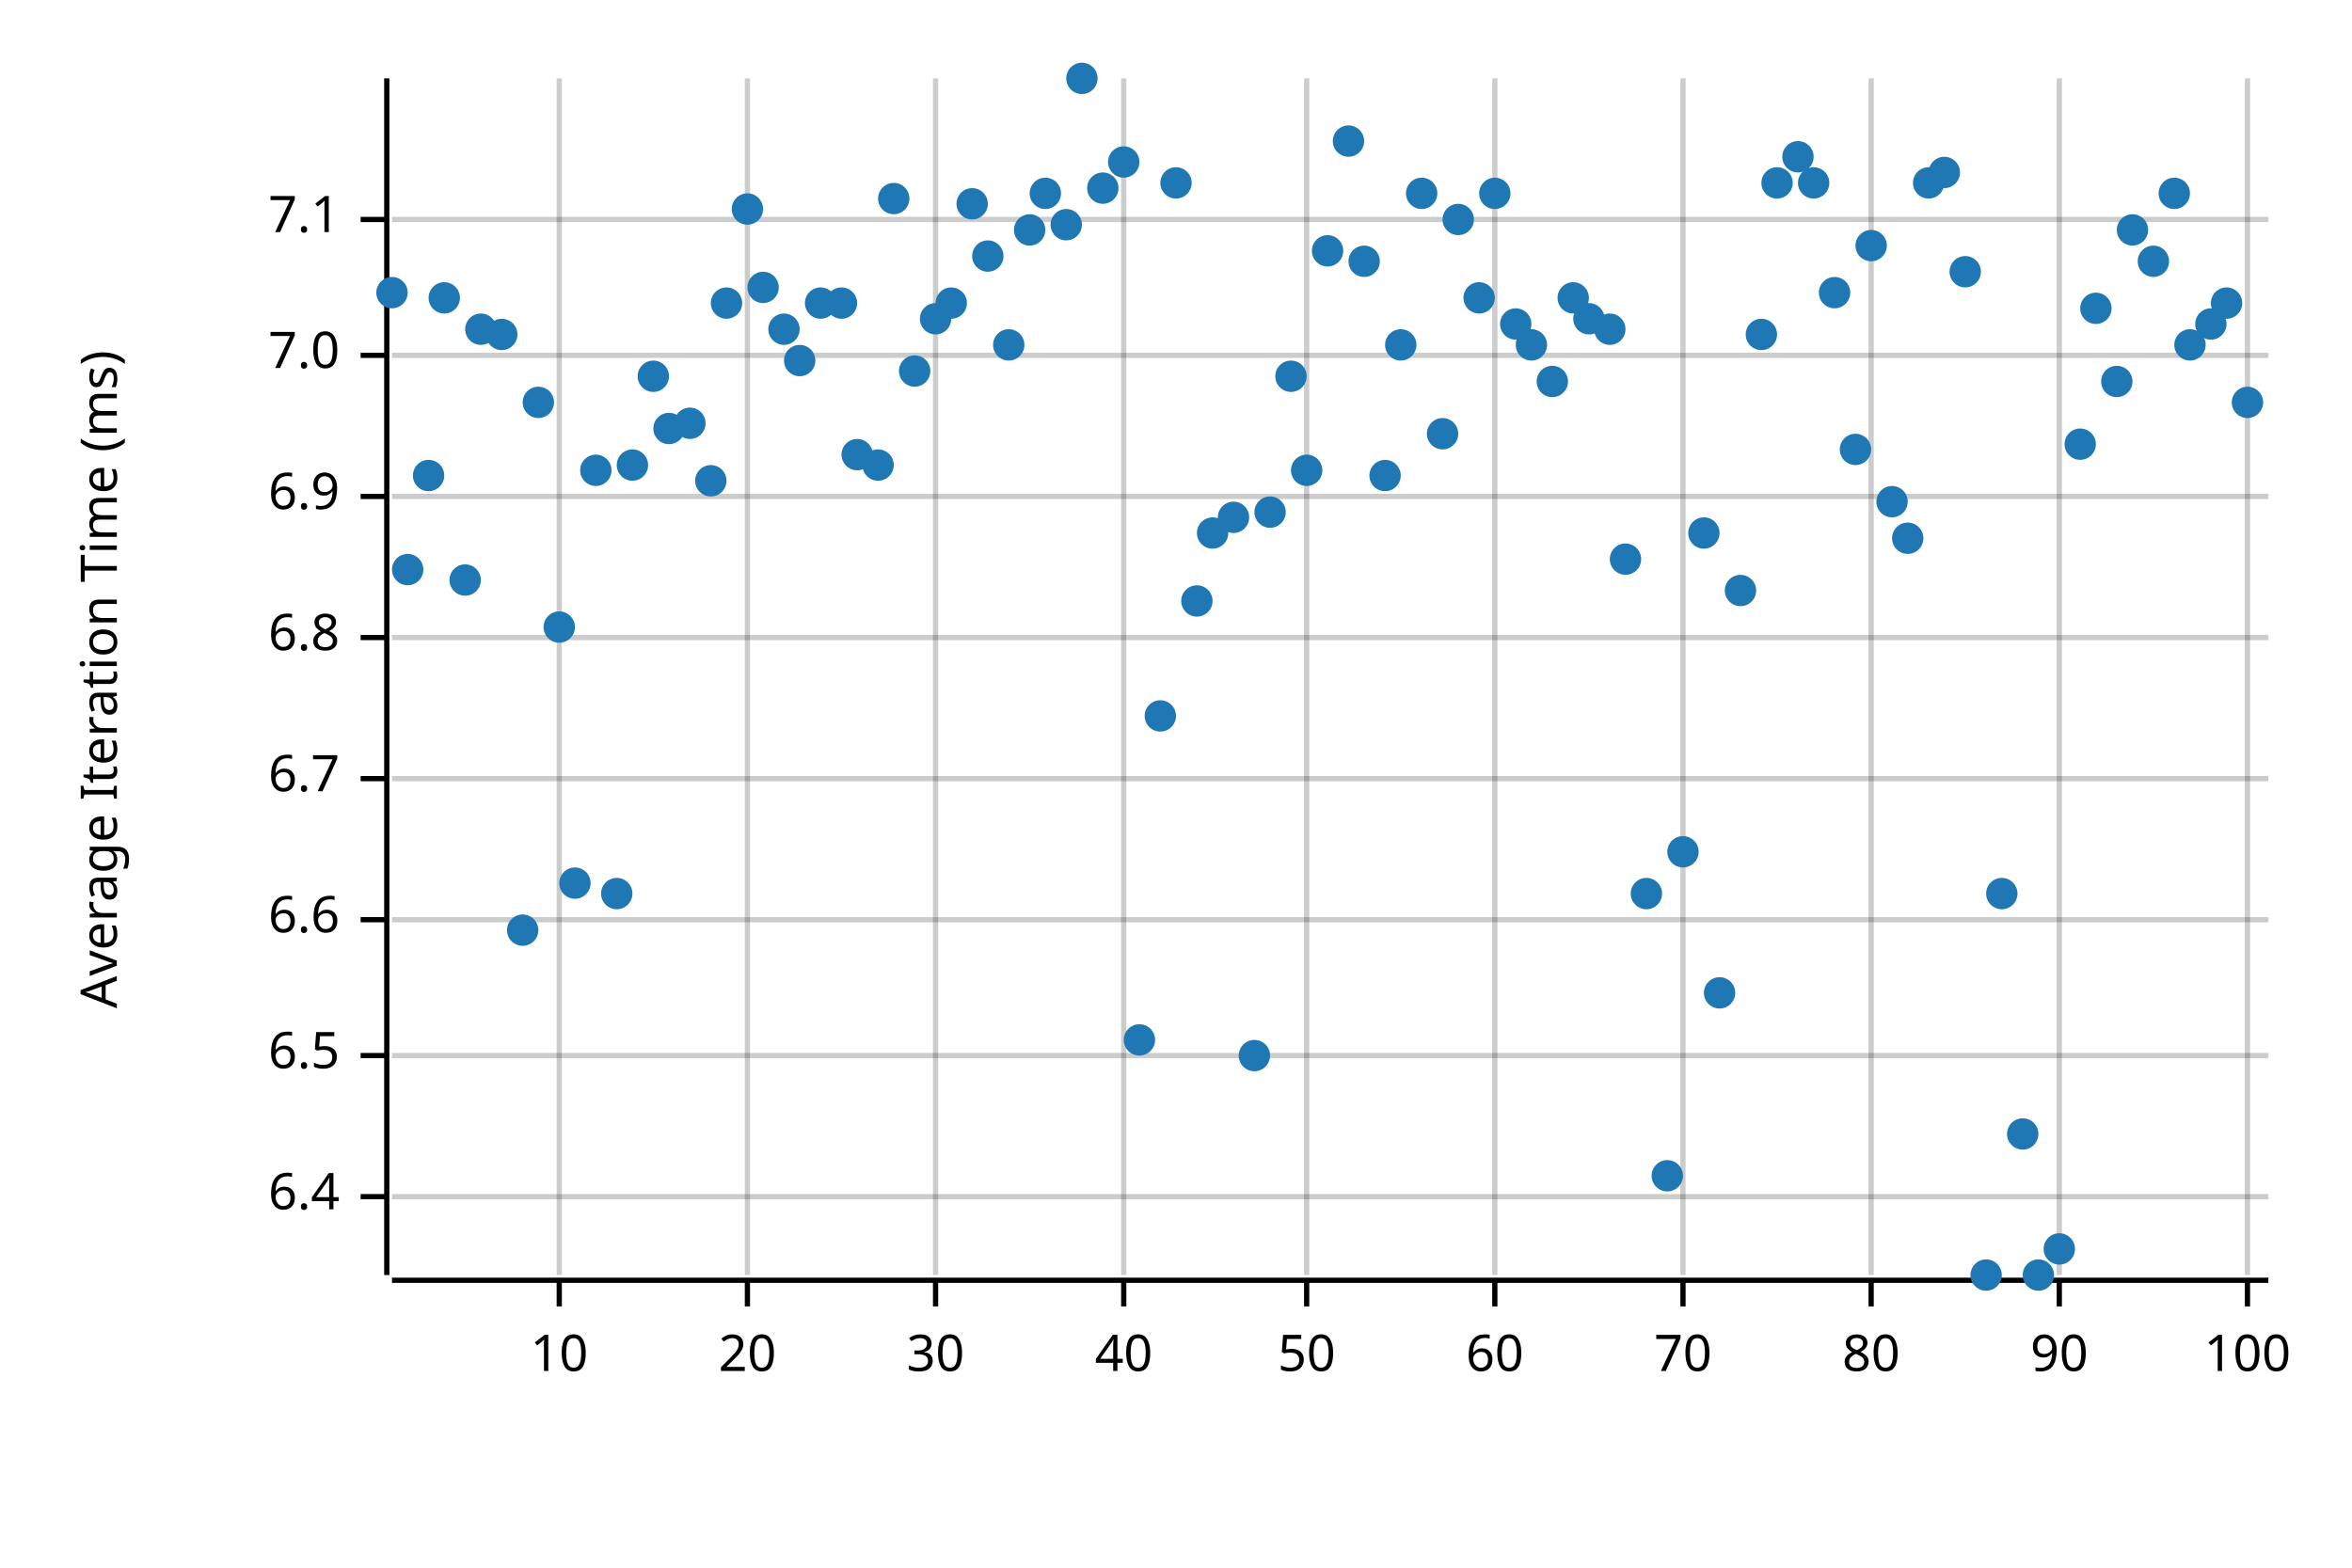
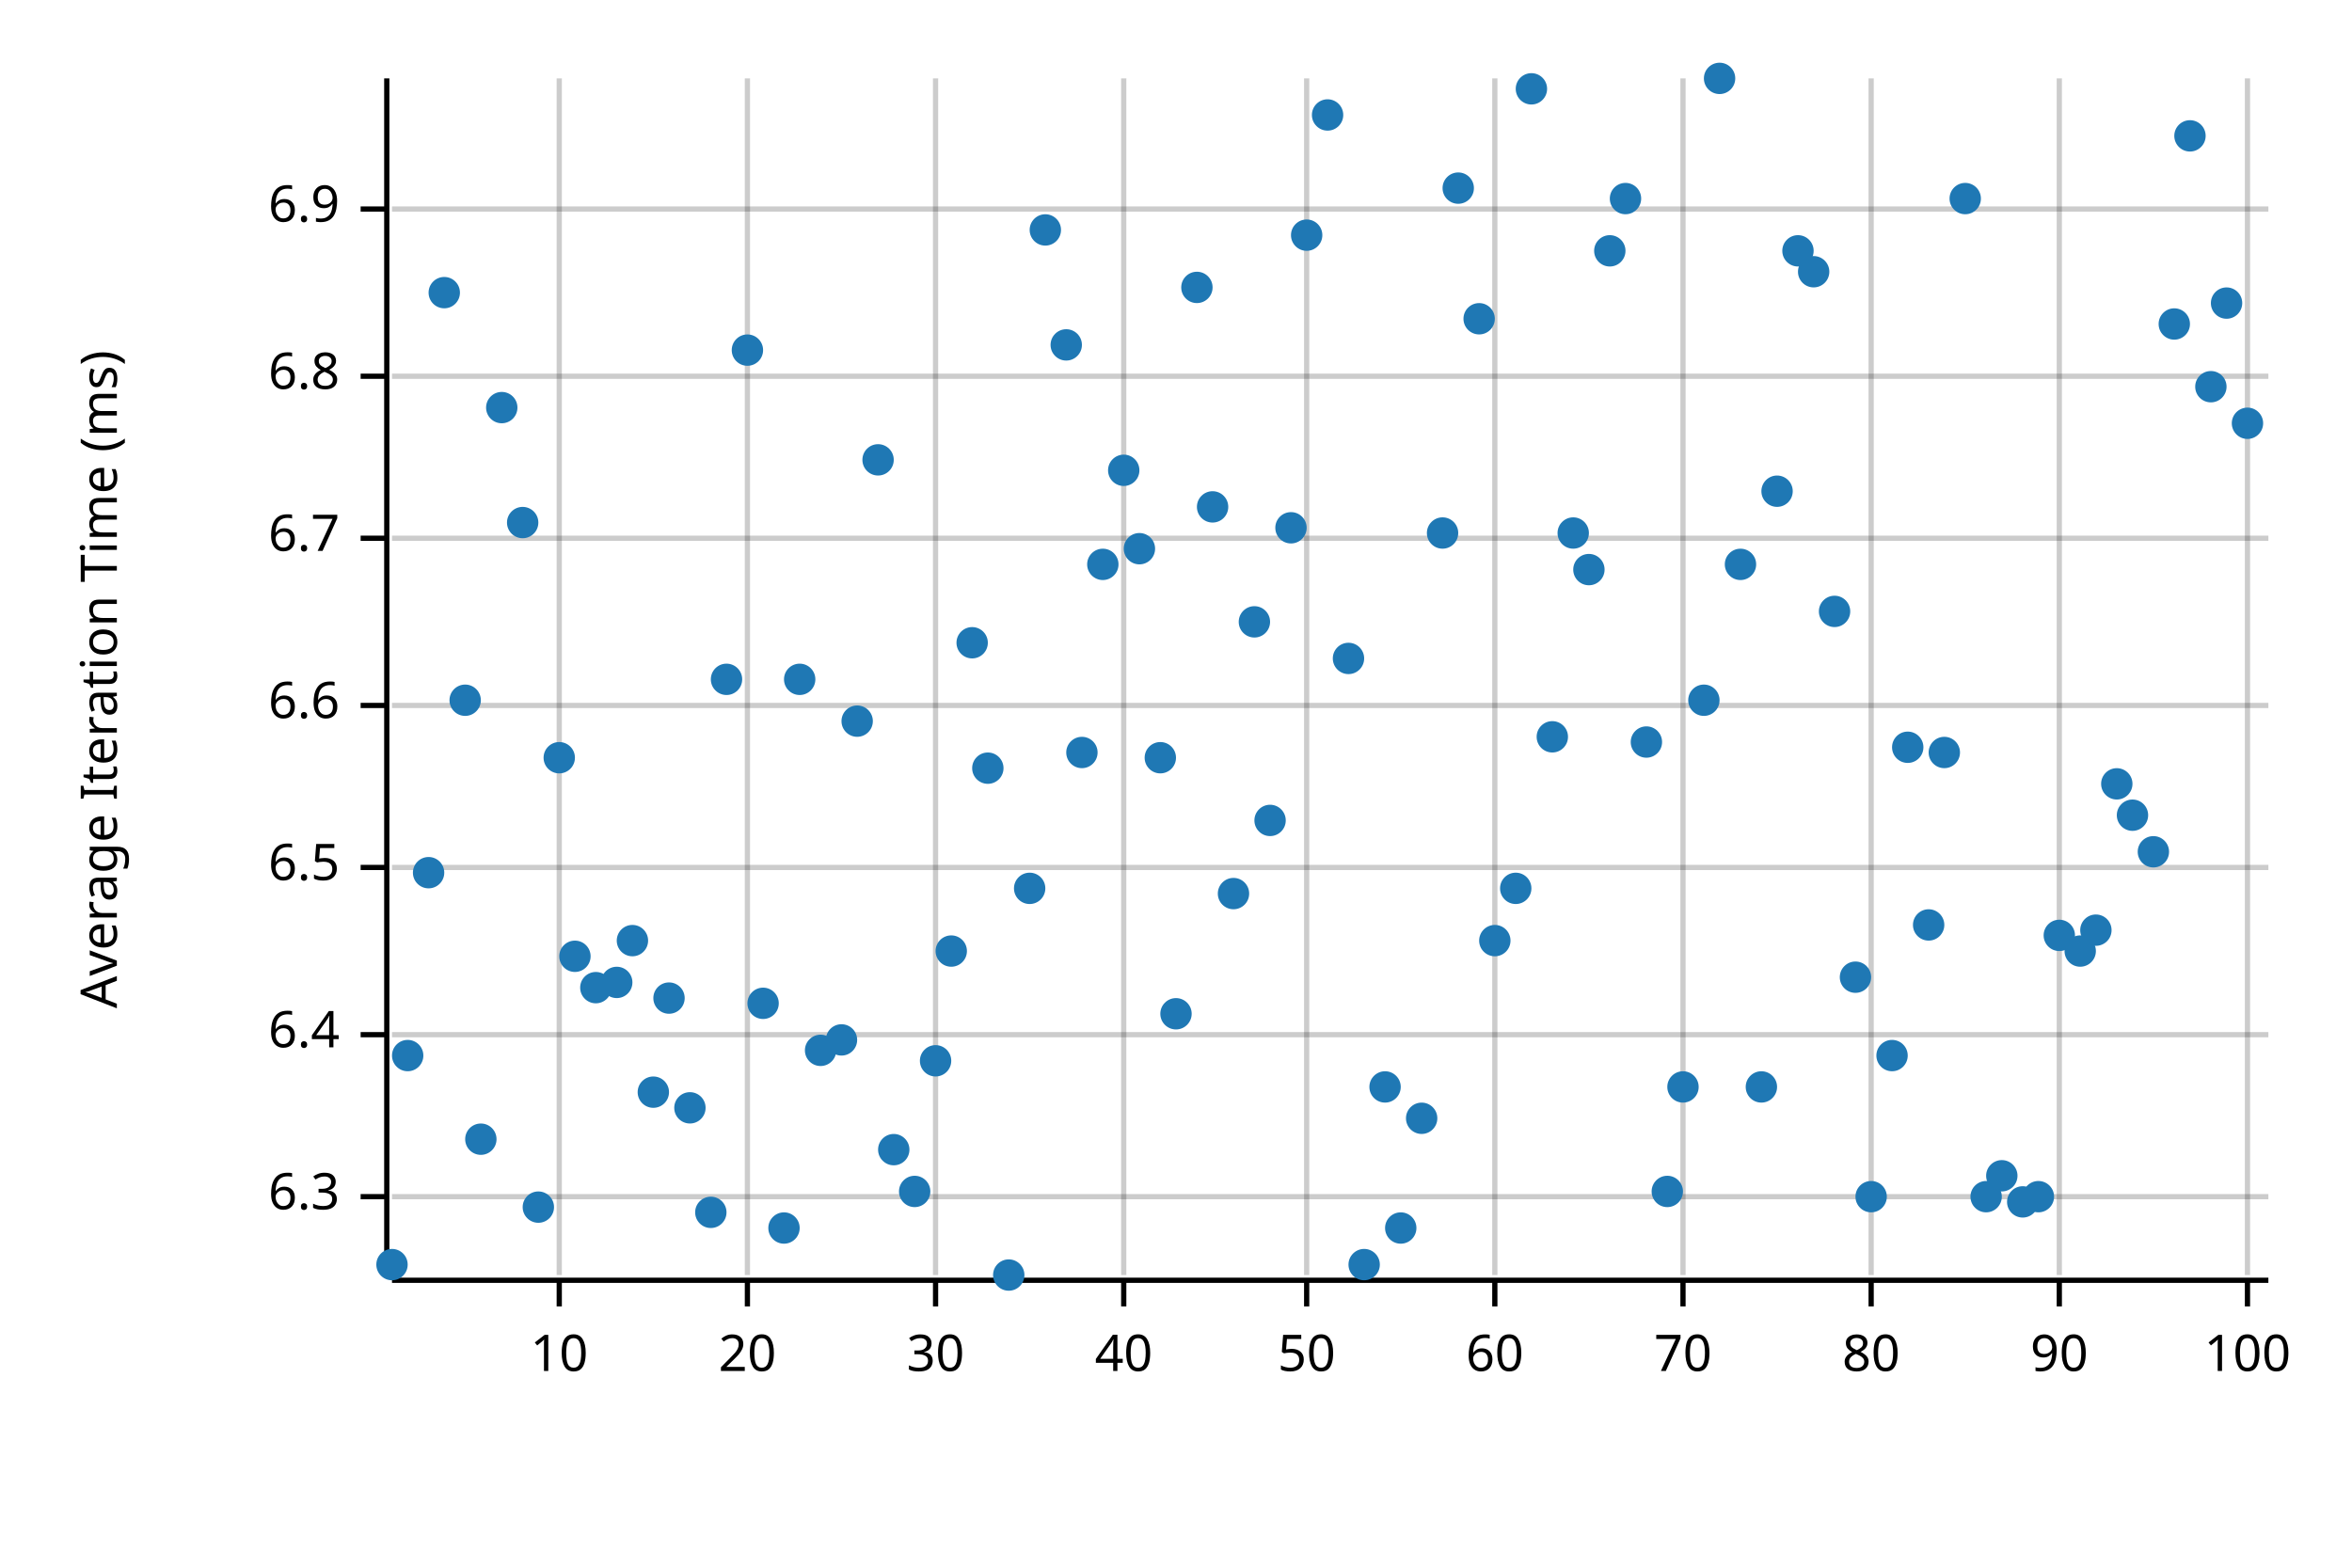
<svg xmlns="http://www.w3.org/2000/svg" width="450" height="300" viewBox="0 0 450 300">
  <text x="15" y="130" dy="0.76em" text-anchor="middle" font-family="sans-serif" font-size="9.677" opacity="1" fill="#000000" transform="rotate(270, 15, 130)">
Average Iteration Time (ms)
</text>
  <line opacity="0.2" stroke="#000000" stroke-width="1" x1="107" y1="244" x2="107" y2="15" />
  <line opacity="0.2" stroke="#000000" stroke-width="1" x1="143" y1="244" x2="143" y2="15" />
  <line opacity="0.2" stroke="#000000" stroke-width="1" x1="179" y1="244" x2="179" y2="15" />
  <line opacity="0.2" stroke="#000000" stroke-width="1" x1="215" y1="244" x2="215" y2="15" />
  <line opacity="0.2" stroke="#000000" stroke-width="1" x1="250" y1="244" x2="250" y2="15" />
  <line opacity="0.2" stroke="#000000" stroke-width="1" x1="286" y1="244" x2="286" y2="15" />
  <line opacity="0.2" stroke="#000000" stroke-width="1" x1="322" y1="244" x2="322" y2="15" />
  <line opacity="0.2" stroke="#000000" stroke-width="1" x1="358" y1="244" x2="358" y2="15" />
  <line opacity="0.2" stroke="#000000" stroke-width="1" x1="394" y1="244" x2="394" y2="15" />
  <line opacity="0.2" stroke="#000000" stroke-width="1" x1="430" y1="244" x2="430" y2="15" />
  <line opacity="0.2" stroke="#000000" stroke-width="1" x1="75" y1="229" x2="434" y2="229" />
-   <line opacity="0.2" stroke="#000000" stroke-width="1" x1="75" y1="202" x2="434" y2="202" />
-   <line opacity="0.2" stroke="#000000" stroke-width="1" x1="75" y1="176" x2="434" y2="176" />
-   <line opacity="0.2" stroke="#000000" stroke-width="1" x1="75" y1="149" x2="434" y2="149" />
-   <line opacity="0.2" stroke="#000000" stroke-width="1" x1="75" y1="122" x2="434" y2="122" />
-   <line opacity="0.2" stroke="#000000" stroke-width="1" x1="75" y1="95" x2="434" y2="95" />
-   <line opacity="0.2" stroke="#000000" stroke-width="1" x1="75" y1="68" x2="434" y2="68" />
-   <line opacity="0.2" stroke="#000000" stroke-width="1" x1="75" y1="42" x2="434" y2="42" />
+   <line opacity="0.2" stroke="#000000" stroke-width="1" x1="75" y1="198" x2="434" y2="198" />
+   <line opacity="0.2" stroke="#000000" stroke-width="1" x1="75" y1="166" x2="434" y2="166" />
+   <line opacity="0.2" stroke="#000000" stroke-width="1" x1="75" y1="135" x2="434" y2="135" />
+   <line opacity="0.2" stroke="#000000" stroke-width="1" x1="75" y1="103" x2="434" y2="103" />
+   <line opacity="0.2" stroke="#000000" stroke-width="1" x1="75" y1="72" x2="434" y2="72" />
+   <line opacity="0.2" stroke="#000000" stroke-width="1" x1="75" y1="40" x2="434" y2="40" />
  <polyline fill="none" opacity="1" stroke="#000000" stroke-width="1" points="74,15 74,244 " />
  <text x="65" y="229" dy="0.5ex" text-anchor="end" font-family="sans-serif" font-size="9.677" opacity="1" fill="#000000">
+ 6.3
+ </text>
+   <polyline fill="none" opacity="1" stroke="#000000" stroke-width="1" points="69,229 74,229 " />
+   <text x="65" y="198" dy="0.5ex" text-anchor="end" font-family="sans-serif" font-size="9.677" opacity="1" fill="#000000">
6.4
</text>
-   <polyline fill="none" opacity="1" stroke="#000000" stroke-width="1" points="69,229 74,229 " />
-   <text x="65" y="202" dy="0.5ex" text-anchor="end" font-family="sans-serif" font-size="9.677" opacity="1" fill="#000000">
+   <polyline fill="none" opacity="1" stroke="#000000" stroke-width="1" points="69,198 74,198 " />
+   <text x="65" y="166" dy="0.5ex" text-anchor="end" font-family="sans-serif" font-size="9.677" opacity="1" fill="#000000">
6.5
</text>
-   <polyline fill="none" opacity="1" stroke="#000000" stroke-width="1" points="69,202 74,202 " />
-   <text x="65" y="176" dy="0.5ex" text-anchor="end" font-family="sans-serif" font-size="9.677" opacity="1" fill="#000000">
+   <polyline fill="none" opacity="1" stroke="#000000" stroke-width="1" points="69,166 74,166 " />
+   <text x="65" y="135" dy="0.5ex" text-anchor="end" font-family="sans-serif" font-size="9.677" opacity="1" fill="#000000">
6.6
</text>
-   <polyline fill="none" opacity="1" stroke="#000000" stroke-width="1" points="69,176 74,176 " />
-   <text x="65" y="149" dy="0.5ex" text-anchor="end" font-family="sans-serif" font-size="9.677" opacity="1" fill="#000000">
+   <polyline fill="none" opacity="1" stroke="#000000" stroke-width="1" points="69,135 74,135 " />
+   <text x="65" y="103" dy="0.5ex" text-anchor="end" font-family="sans-serif" font-size="9.677" opacity="1" fill="#000000">
6.7
</text>
-   <polyline fill="none" opacity="1" stroke="#000000" stroke-width="1" points="69,149 74,149 " />
-   <text x="65" y="122" dy="0.5ex" text-anchor="end" font-family="sans-serif" font-size="9.677" opacity="1" fill="#000000">
+   <polyline fill="none" opacity="1" stroke="#000000" stroke-width="1" points="69,103 74,103 " />
+   <text x="65" y="72" dy="0.5ex" text-anchor="end" font-family="sans-serif" font-size="9.677" opacity="1" fill="#000000">
6.8
</text>
-   <polyline fill="none" opacity="1" stroke="#000000" stroke-width="1" points="69,122 74,122 " />
-   <text x="65" y="95" dy="0.5ex" text-anchor="end" font-family="sans-serif" font-size="9.677" opacity="1" fill="#000000">
+   <polyline fill="none" opacity="1" stroke="#000000" stroke-width="1" points="69,72 74,72 " />
+   <text x="65" y="40" dy="0.5ex" text-anchor="end" font-family="sans-serif" font-size="9.677" opacity="1" fill="#000000">
6.9
</text>
-   <polyline fill="none" opacity="1" stroke="#000000" stroke-width="1" points="69,95 74,95 " />
-   <text x="65" y="68" dy="0.5ex" text-anchor="end" font-family="sans-serif" font-size="9.677" opacity="1" fill="#000000">
- 7.0
- </text>
-   <polyline fill="none" opacity="1" stroke="#000000" stroke-width="1" points="69,68 74,68 " />
-   <text x="65" y="42" dy="0.5ex" text-anchor="end" font-family="sans-serif" font-size="9.677" opacity="1" fill="#000000">
- 7.1
- </text>
-   <polyline fill="none" opacity="1" stroke="#000000" stroke-width="1" points="69,42 74,42 " />
+   <polyline fill="none" opacity="1" stroke="#000000" stroke-width="1" points="69,40 74,40 " />
  <polyline fill="none" opacity="1" stroke="#000000" stroke-width="1" points="75,245 434,245 " />
  <text x="107" y="255" dy="0.76em" text-anchor="middle" font-family="sans-serif" font-size="9.677" opacity="1" fill="#000000">
10
</text>
  <polyline fill="none" opacity="1" stroke="#000000" stroke-width="1" points="107,245 107,250 " />
  <text x="143" y="255" dy="0.76em" text-anchor="middle" font-family="sans-serif" font-size="9.677" opacity="1" fill="#000000">
20
</text>
  <polyline fill="none" opacity="1" stroke="#000000" stroke-width="1" points="143,245 143,250 " />
  <text x="179" y="255" dy="0.76em" text-anchor="middle" font-family="sans-serif" font-size="9.677" opacity="1" fill="#000000">
30
</text>
  <polyline fill="none" opacity="1" stroke="#000000" stroke-width="1" points="179,245 179,250 " />
  <text x="215" y="255" dy="0.76em" text-anchor="middle" font-family="sans-serif" font-size="9.677" opacity="1" fill="#000000">
40
</text>
  <polyline fill="none" opacity="1" stroke="#000000" stroke-width="1" points="215,245 215,250 " />
  <text x="250" y="255" dy="0.76em" text-anchor="middle" font-family="sans-serif" font-size="9.677" opacity="1" fill="#000000">
50
</text>
  <polyline fill="none" opacity="1" stroke="#000000" stroke-width="1" points="250,245 250,250 " />
  <text x="286" y="255" dy="0.76em" text-anchor="middle" font-family="sans-serif" font-size="9.677" opacity="1" fill="#000000">
60
</text>
  <polyline fill="none" opacity="1" stroke="#000000" stroke-width="1" points="286,245 286,250 " />
  <text x="322" y="255" dy="0.76em" text-anchor="middle" font-family="sans-serif" font-size="9.677" opacity="1" fill="#000000">
70
</text>
  <polyline fill="none" opacity="1" stroke="#000000" stroke-width="1" points="322,245 322,250 " />
  <text x="358" y="255" dy="0.76em" text-anchor="middle" font-family="sans-serif" font-size="9.677" opacity="1" fill="#000000">
80
</text>
  <polyline fill="none" opacity="1" stroke="#000000" stroke-width="1" points="358,245 358,250 " />
  <text x="394" y="255" dy="0.76em" text-anchor="middle" font-family="sans-serif" font-size="9.677" opacity="1" fill="#000000">
90
</text>
  <polyline fill="none" opacity="1" stroke="#000000" stroke-width="1" points="394,245 394,250 " />
  <text x="430" y="255" dy="0.76em" text-anchor="middle" font-family="sans-serif" font-size="9.677" opacity="1" fill="#000000">
100
</text>
  <polyline fill="none" opacity="1" stroke="#000000" stroke-width="1" points="430,245 430,250 " />
-   <circle cx="75" cy="56" r="3" opacity="1" fill="#1F78B4" stroke="none" stroke-width="1" />
-   <circle cx="78" cy="109" r="3" opacity="1" fill="#1F78B4" stroke="none" stroke-width="1" />
-   <circle cx="82" cy="91" r="3" opacity="1" fill="#1F78B4" stroke="none" stroke-width="1" />
-   <circle cx="85" cy="57" r="3" opacity="1" fill="#1F78B4" stroke="none" stroke-width="1" />
-   <circle cx="89" cy="111" r="3" opacity="1" fill="#1F78B4" stroke="none" stroke-width="1" />
-   <circle cx="92" cy="63" r="3" opacity="1" fill="#1F78B4" stroke="none" stroke-width="1" />
-   <circle cx="96" cy="64" r="3" opacity="1" fill="#1F78B4" stroke="none" stroke-width="1" />
-   <circle cx="100" cy="178" r="3" opacity="1" fill="#1F78B4" stroke="none" stroke-width="1" />
-   <circle cx="103" cy="77" r="3" opacity="1" fill="#1F78B4" stroke="none" stroke-width="1" />
-   <circle cx="107" cy="120" r="3" opacity="1" fill="#1F78B4" stroke="none" stroke-width="1" />
-   <circle cx="110" cy="169" r="3" opacity="1" fill="#1F78B4" stroke="none" stroke-width="1" />
-   <circle cx="114" cy="90" r="3" opacity="1" fill="#1F78B4" stroke="none" stroke-width="1" />
-   <circle cx="118" cy="171" r="3" opacity="1" fill="#1F78B4" stroke="none" stroke-width="1" />
-   <circle cx="121" cy="89" r="3" opacity="1" fill="#1F78B4" stroke="none" stroke-width="1" />
-   <circle cx="125" cy="72" r="3" opacity="1" fill="#1F78B4" stroke="none" stroke-width="1" />
-   <circle cx="128" cy="82" r="3" opacity="1" fill="#1F78B4" stroke="none" stroke-width="1" />
-   <circle cx="132" cy="81" r="3" opacity="1" fill="#1F78B4" stroke="none" stroke-width="1" />
-   <circle cx="136" cy="92" r="3" opacity="1" fill="#1F78B4" stroke="none" stroke-width="1" />
-   <circle cx="139" cy="58" r="3" opacity="1" fill="#1F78B4" stroke="none" stroke-width="1" />
-   <circle cx="143" cy="40" r="3" opacity="1" fill="#1F78B4" stroke="none" stroke-width="1" />
-   <circle cx="146" cy="55" r="3" opacity="1" fill="#1F78B4" stroke="none" stroke-width="1" />
-   <circle cx="150" cy="63" r="3" opacity="1" fill="#1F78B4" stroke="none" stroke-width="1" />
-   <circle cx="153" cy="69" r="3" opacity="1" fill="#1F78B4" stroke="none" stroke-width="1" />
-   <circle cx="157" cy="58" r="3" opacity="1" fill="#1F78B4" stroke="none" stroke-width="1" />
-   <circle cx="161" cy="58" r="3" opacity="1" fill="#1F78B4" stroke="none" stroke-width="1" />
-   <circle cx="164" cy="87" r="3" opacity="1" fill="#1F78B4" stroke="none" stroke-width="1" />
-   <circle cx="168" cy="89" r="3" opacity="1" fill="#1F78B4" stroke="none" stroke-width="1" />
-   <circle cx="171" cy="38" r="3" opacity="1" fill="#1F78B4" stroke="none" stroke-width="1" />
-   <circle cx="175" cy="71" r="3" opacity="1" fill="#1F78B4" stroke="none" stroke-width="1" />
-   <circle cx="179" cy="61" r="3" opacity="1" fill="#1F78B4" stroke="none" stroke-width="1" />
-   <circle cx="182" cy="58" r="3" opacity="1" fill="#1F78B4" stroke="none" stroke-width="1" />
-   <circle cx="186" cy="39" r="3" opacity="1" fill="#1F78B4" stroke="none" stroke-width="1" />
-   <circle cx="189" cy="49" r="3" opacity="1" fill="#1F78B4" stroke="none" stroke-width="1" />
-   <circle cx="193" cy="66" r="3" opacity="1" fill="#1F78B4" stroke="none" stroke-width="1" />
-   <circle cx="197" cy="44" r="3" opacity="1" fill="#1F78B4" stroke="none" stroke-width="1" />
-   <circle cx="200" cy="37" r="3" opacity="1" fill="#1F78B4" stroke="none" stroke-width="1" />
-   <circle cx="204" cy="43" r="3" opacity="1" fill="#1F78B4" stroke="none" stroke-width="1" />
-   <circle cx="207" cy="15" r="3" opacity="1" fill="#1F78B4" stroke="none" stroke-width="1" />
-   <circle cx="211" cy="36" r="3" opacity="1" fill="#1F78B4" stroke="none" stroke-width="1" />
-   <circle cx="215" cy="31" r="3" opacity="1" fill="#1F78B4" stroke="none" stroke-width="1" />
-   <circle cx="218" cy="199" r="3" opacity="1" fill="#1F78B4" stroke="none" stroke-width="1" />
-   <circle cx="222" cy="137" r="3" opacity="1" fill="#1F78B4" stroke="none" stroke-width="1" />
-   <circle cx="225" cy="35" r="3" opacity="1" fill="#1F78B4" stroke="none" stroke-width="1" />
-   <circle cx="229" cy="115" r="3" opacity="1" fill="#1F78B4" stroke="none" stroke-width="1" />
-   <circle cx="232" cy="102" r="3" opacity="1" fill="#1F78B4" stroke="none" stroke-width="1" />
-   <circle cx="236" cy="99" r="3" opacity="1" fill="#1F78B4" stroke="none" stroke-width="1" />
-   <circle cx="240" cy="202" r="3" opacity="1" fill="#1F78B4" stroke="none" stroke-width="1" />
-   <circle cx="243" cy="98" r="3" opacity="1" fill="#1F78B4" stroke="none" stroke-width="1" />
-   <circle cx="247" cy="72" r="3" opacity="1" fill="#1F78B4" stroke="none" stroke-width="1" />
-   <circle cx="250" cy="90" r="3" opacity="1" fill="#1F78B4" stroke="none" stroke-width="1" />
-   <circle cx="254" cy="48" r="3" opacity="1" fill="#1F78B4" stroke="none" stroke-width="1" />
-   <circle cx="258" cy="27" r="3" opacity="1" fill="#1F78B4" stroke="none" stroke-width="1" />
-   <circle cx="261" cy="50" r="3" opacity="1" fill="#1F78B4" stroke="none" stroke-width="1" />
-   <circle cx="265" cy="91" r="3" opacity="1" fill="#1F78B4" stroke="none" stroke-width="1" />
-   <circle cx="268" cy="66" r="3" opacity="1" fill="#1F78B4" stroke="none" stroke-width="1" />
-   <circle cx="272" cy="37" r="3" opacity="1" fill="#1F78B4" stroke="none" stroke-width="1" />
-   <circle cx="276" cy="83" r="3" opacity="1" fill="#1F78B4" stroke="none" stroke-width="1" />
-   <circle cx="279" cy="42" r="3" opacity="1" fill="#1F78B4" stroke="none" stroke-width="1" />
-   <circle cx="283" cy="57" r="3" opacity="1" fill="#1F78B4" stroke="none" stroke-width="1" />
-   <circle cx="286" cy="37" r="3" opacity="1" fill="#1F78B4" stroke="none" stroke-width="1" />
-   <circle cx="290" cy="62" r="3" opacity="1" fill="#1F78B4" stroke="none" stroke-width="1" />
-   <circle cx="293" cy="66" r="3" opacity="1" fill="#1F78B4" stroke="none" stroke-width="1" />
-   <circle cx="297" cy="73" r="3" opacity="1" fill="#1F78B4" stroke="none" stroke-width="1" />
-   <circle cx="301" cy="57" r="3" opacity="1" fill="#1F78B4" stroke="none" stroke-width="1" />
-   <circle cx="304" cy="61" r="3" opacity="1" fill="#1F78B4" stroke="none" stroke-width="1" />
-   <circle cx="308" cy="63" r="3" opacity="1" fill="#1F78B4" stroke="none" stroke-width="1" />
-   <circle cx="311" cy="107" r="3" opacity="1" fill="#1F78B4" stroke="none" stroke-width="1" />
-   <circle cx="315" cy="171" r="3" opacity="1" fill="#1F78B4" stroke="none" stroke-width="1" />
-   <circle cx="319" cy="225" r="3" opacity="1" fill="#1F78B4" stroke="none" stroke-width="1" />
-   <circle cx="322" cy="163" r="3" opacity="1" fill="#1F78B4" stroke="none" stroke-width="1" />
-   <circle cx="326" cy="102" r="3" opacity="1" fill="#1F78B4" stroke="none" stroke-width="1" />
-   <circle cx="329" cy="190" r="3" opacity="1" fill="#1F78B4" stroke="none" stroke-width="1" />
-   <circle cx="333" cy="113" r="3" opacity="1" fill="#1F78B4" stroke="none" stroke-width="1" />
-   <circle cx="337" cy="64" r="3" opacity="1" fill="#1F78B4" stroke="none" stroke-width="1" />
-   <circle cx="340" cy="35" r="3" opacity="1" fill="#1F78B4" stroke="none" stroke-width="1" />
-   <circle cx="344" cy="30" r="3" opacity="1" fill="#1F78B4" stroke="none" stroke-width="1" />
-   <circle cx="347" cy="35" r="3" opacity="1" fill="#1F78B4" stroke="none" stroke-width="1" />
-   <circle cx="351" cy="56" r="3" opacity="1" fill="#1F78B4" stroke="none" stroke-width="1" />
-   <circle cx="355" cy="86" r="3" opacity="1" fill="#1F78B4" stroke="none" stroke-width="1" />
-   <circle cx="358" cy="47" r="3" opacity="1" fill="#1F78B4" stroke="none" stroke-width="1" />
-   <circle cx="362" cy="96" r="3" opacity="1" fill="#1F78B4" stroke="none" stroke-width="1" />
-   <circle cx="365" cy="103" r="3" opacity="1" fill="#1F78B4" stroke="none" stroke-width="1" />
-   <circle cx="369" cy="35" r="3" opacity="1" fill="#1F78B4" stroke="none" stroke-width="1" />
-   <circle cx="372" cy="33" r="3" opacity="1" fill="#1F78B4" stroke="none" stroke-width="1" />
-   <circle cx="376" cy="52" r="3" opacity="1" fill="#1F78B4" stroke="none" stroke-width="1" />
-   <circle cx="380" cy="244" r="3" opacity="1" fill="#1F78B4" stroke="none" stroke-width="1" />
-   <circle cx="383" cy="171" r="3" opacity="1" fill="#1F78B4" stroke="none" stroke-width="1" />
-   <circle cx="387" cy="217" r="3" opacity="1" fill="#1F78B4" stroke="none" stroke-width="1" />
-   <circle cx="390" cy="244" r="3" opacity="1" fill="#1F78B4" stroke="none" stroke-width="1" />
-   <circle cx="394" cy="239" r="3" opacity="1" fill="#1F78B4" stroke="none" stroke-width="1" />
-   <circle cx="398" cy="85" r="3" opacity="1" fill="#1F78B4" stroke="none" stroke-width="1" />
-   <circle cx="401" cy="59" r="3" opacity="1" fill="#1F78B4" stroke="none" stroke-width="1" />
-   <circle cx="405" cy="73" r="3" opacity="1" fill="#1F78B4" stroke="none" stroke-width="1" />
-   <circle cx="408" cy="44" r="3" opacity="1" fill="#1F78B4" stroke="none" stroke-width="1" />
-   <circle cx="412" cy="50" r="3" opacity="1" fill="#1F78B4" stroke="none" stroke-width="1" />
-   <circle cx="416" cy="37" r="3" opacity="1" fill="#1F78B4" stroke="none" stroke-width="1" />
-   <circle cx="419" cy="66" r="3" opacity="1" fill="#1F78B4" stroke="none" stroke-width="1" />
-   <circle cx="423" cy="62" r="3" opacity="1" fill="#1F78B4" stroke="none" stroke-width="1" />
+   <circle cx="75" cy="242" r="3" opacity="1" fill="#1F78B4" stroke="none" stroke-width="1" />
+   <circle cx="78" cy="202" r="3" opacity="1" fill="#1F78B4" stroke="none" stroke-width="1" />
+   <circle cx="82" cy="167" r="3" opacity="1" fill="#1F78B4" stroke="none" stroke-width="1" />
+   <circle cx="85" cy="56" r="3" opacity="1" fill="#1F78B4" stroke="none" stroke-width="1" />
+   <circle cx="89" cy="134" r="3" opacity="1" fill="#1F78B4" stroke="none" stroke-width="1" />
+   <circle cx="92" cy="218" r="3" opacity="1" fill="#1F78B4" stroke="none" stroke-width="1" />
+   <circle cx="96" cy="78" r="3" opacity="1" fill="#1F78B4" stroke="none" stroke-width="1" />
+   <circle cx="100" cy="100" r="3" opacity="1" fill="#1F78B4" stroke="none" stroke-width="1" />
+   <circle cx="103" cy="231" r="3" opacity="1" fill="#1F78B4" stroke="none" stroke-width="1" />
+   <circle cx="107" cy="145" r="3" opacity="1" fill="#1F78B4" stroke="none" stroke-width="1" />
+   <circle cx="110" cy="183" r="3" opacity="1" fill="#1F78B4" stroke="none" stroke-width="1" />
+   <circle cx="114" cy="189" r="3" opacity="1" fill="#1F78B4" stroke="none" stroke-width="1" />
+   <circle cx="118" cy="188" r="3" opacity="1" fill="#1F78B4" stroke="none" stroke-width="1" />
+   <circle cx="121" cy="180" r="3" opacity="1" fill="#1F78B4" stroke="none" stroke-width="1" />
+   <circle cx="125" cy="209" r="3" opacity="1" fill="#1F78B4" stroke="none" stroke-width="1" />
+   <circle cx="128" cy="191" r="3" opacity="1" fill="#1F78B4" stroke="none" stroke-width="1" />
+   <circle cx="132" cy="212" r="3" opacity="1" fill="#1F78B4" stroke="none" stroke-width="1" />
+   <circle cx="136" cy="232" r="3" opacity="1" fill="#1F78B4" stroke="none" stroke-width="1" />
+   <circle cx="139" cy="130" r="3" opacity="1" fill="#1F78B4" stroke="none" stroke-width="1" />
+   <circle cx="143" cy="67" r="3" opacity="1" fill="#1F78B4" stroke="none" stroke-width="1" />
+   <circle cx="146" cy="192" r="3" opacity="1" fill="#1F78B4" stroke="none" stroke-width="1" />
+   <circle cx="150" cy="235" r="3" opacity="1" fill="#1F78B4" stroke="none" stroke-width="1" />
+   <circle cx="153" cy="130" r="3" opacity="1" fill="#1F78B4" stroke="none" stroke-width="1" />
+   <circle cx="157" cy="201" r="3" opacity="1" fill="#1F78B4" stroke="none" stroke-width="1" />
+   <circle cx="161" cy="199" r="3" opacity="1" fill="#1F78B4" stroke="none" stroke-width="1" />
+   <circle cx="164" cy="138" r="3" opacity="1" fill="#1F78B4" stroke="none" stroke-width="1" />
+   <circle cx="168" cy="88" r="3" opacity="1" fill="#1F78B4" stroke="none" stroke-width="1" />
+   <circle cx="171" cy="220" r="3" opacity="1" fill="#1F78B4" stroke="none" stroke-width="1" />
+   <circle cx="175" cy="228" r="3" opacity="1" fill="#1F78B4" stroke="none" stroke-width="1" />
+   <circle cx="179" cy="203" r="3" opacity="1" fill="#1F78B4" stroke="none" stroke-width="1" />
+   <circle cx="182" cy="182" r="3" opacity="1" fill="#1F78B4" stroke="none" stroke-width="1" />
+   <circle cx="186" cy="123" r="3" opacity="1" fill="#1F78B4" stroke="none" stroke-width="1" />
+   <circle cx="189" cy="147" r="3" opacity="1" fill="#1F78B4" stroke="none" stroke-width="1" />
+   <circle cx="193" cy="244" r="3" opacity="1" fill="#1F78B4" stroke="none" stroke-width="1" />
+   <circle cx="197" cy="170" r="3" opacity="1" fill="#1F78B4" stroke="none" stroke-width="1" />
+   <circle cx="200" cy="44" r="3" opacity="1" fill="#1F78B4" stroke="none" stroke-width="1" />
+   <circle cx="204" cy="66" r="3" opacity="1" fill="#1F78B4" stroke="none" stroke-width="1" />
+   <circle cx="207" cy="144" r="3" opacity="1" fill="#1F78B4" stroke="none" stroke-width="1" />
+   <circle cx="211" cy="108" r="3" opacity="1" fill="#1F78B4" stroke="none" stroke-width="1" />
+   <circle cx="215" cy="90" r="3" opacity="1" fill="#1F78B4" stroke="none" stroke-width="1" />
+   <circle cx="218" cy="105" r="3" opacity="1" fill="#1F78B4" stroke="none" stroke-width="1" />
+   <circle cx="222" cy="145" r="3" opacity="1" fill="#1F78B4" stroke="none" stroke-width="1" />
+   <circle cx="225" cy="194" r="3" opacity="1" fill="#1F78B4" stroke="none" stroke-width="1" />
+   <circle cx="229" cy="55" r="3" opacity="1" fill="#1F78B4" stroke="none" stroke-width="1" />
+   <circle cx="232" cy="97" r="3" opacity="1" fill="#1F78B4" stroke="none" stroke-width="1" />
+   <circle cx="236" cy="171" r="3" opacity="1" fill="#1F78B4" stroke="none" stroke-width="1" />
+   <circle cx="240" cy="119" r="3" opacity="1" fill="#1F78B4" stroke="none" stroke-width="1" />
+   <circle cx="243" cy="157" r="3" opacity="1" fill="#1F78B4" stroke="none" stroke-width="1" />
+   <circle cx="247" cy="101" r="3" opacity="1" fill="#1F78B4" stroke="none" stroke-width="1" />
+   <circle cx="250" cy="45" r="3" opacity="1" fill="#1F78B4" stroke="none" stroke-width="1" />
+   <circle cx="254" cy="22" r="3" opacity="1" fill="#1F78B4" stroke="none" stroke-width="1" />
+   <circle cx="258" cy="126" r="3" opacity="1" fill="#1F78B4" stroke="none" stroke-width="1" />
+   <circle cx="261" cy="242" r="3" opacity="1" fill="#1F78B4" stroke="none" stroke-width="1" />
+   <circle cx="265" cy="208" r="3" opacity="1" fill="#1F78B4" stroke="none" stroke-width="1" />
+   <circle cx="268" cy="235" r="3" opacity="1" fill="#1F78B4" stroke="none" stroke-width="1" />
+   <circle cx="272" cy="214" r="3" opacity="1" fill="#1F78B4" stroke="none" stroke-width="1" />
+   <circle cx="276" cy="102" r="3" opacity="1" fill="#1F78B4" stroke="none" stroke-width="1" />
+   <circle cx="279" cy="36" r="3" opacity="1" fill="#1F78B4" stroke="none" stroke-width="1" />
+   <circle cx="283" cy="61" r="3" opacity="1" fill="#1F78B4" stroke="none" stroke-width="1" />
+   <circle cx="286" cy="180" r="3" opacity="1" fill="#1F78B4" stroke="none" stroke-width="1" />
+   <circle cx="290" cy="170" r="3" opacity="1" fill="#1F78B4" stroke="none" stroke-width="1" />
+   <circle cx="293" cy="17" r="3" opacity="1" fill="#1F78B4" stroke="none" stroke-width="1" />
+   <circle cx="297" cy="141" r="3" opacity="1" fill="#1F78B4" stroke="none" stroke-width="1" />
+   <circle cx="301" cy="102" r="3" opacity="1" fill="#1F78B4" stroke="none" stroke-width="1" />
+   <circle cx="304" cy="109" r="3" opacity="1" fill="#1F78B4" stroke="none" stroke-width="1" />
+   <circle cx="308" cy="48" r="3" opacity="1" fill="#1F78B4" stroke="none" stroke-width="1" />
+   <circle cx="311" cy="38" r="3" opacity="1" fill="#1F78B4" stroke="none" stroke-width="1" />
+   <circle cx="315" cy="142" r="3" opacity="1" fill="#1F78B4" stroke="none" stroke-width="1" />
+   <circle cx="319" cy="228" r="3" opacity="1" fill="#1F78B4" stroke="none" stroke-width="1" />
+   <circle cx="322" cy="208" r="3" opacity="1" fill="#1F78B4" stroke="none" stroke-width="1" />
+   <circle cx="326" cy="134" r="3" opacity="1" fill="#1F78B4" stroke="none" stroke-width="1" />
+   <circle cx="329" cy="15" r="3" opacity="1" fill="#1F78B4" stroke="none" stroke-width="1" />
+   <circle cx="333" cy="108" r="3" opacity="1" fill="#1F78B4" stroke="none" stroke-width="1" />
+   <circle cx="337" cy="208" r="3" opacity="1" fill="#1F78B4" stroke="none" stroke-width="1" />
+   <circle cx="340" cy="94" r="3" opacity="1" fill="#1F78B4" stroke="none" stroke-width="1" />
+   <circle cx="344" cy="48" r="3" opacity="1" fill="#1F78B4" stroke="none" stroke-width="1" />
+   <circle cx="347" cy="52" r="3" opacity="1" fill="#1F78B4" stroke="none" stroke-width="1" />
+   <circle cx="351" cy="117" r="3" opacity="1" fill="#1F78B4" stroke="none" stroke-width="1" />
+   <circle cx="355" cy="187" r="3" opacity="1" fill="#1F78B4" stroke="none" stroke-width="1" />
+   <circle cx="358" cy="229" r="3" opacity="1" fill="#1F78B4" stroke="none" stroke-width="1" />
+   <circle cx="362" cy="202" r="3" opacity="1" fill="#1F78B4" stroke="none" stroke-width="1" />
+   <circle cx="365" cy="143" r="3" opacity="1" fill="#1F78B4" stroke="none" stroke-width="1" />
+   <circle cx="369" cy="177" r="3" opacity="1" fill="#1F78B4" stroke="none" stroke-width="1" />
+   <circle cx="372" cy="144" r="3" opacity="1" fill="#1F78B4" stroke="none" stroke-width="1" />
+   <circle cx="376" cy="38" r="3" opacity="1" fill="#1F78B4" stroke="none" stroke-width="1" />
+   <circle cx="380" cy="229" r="3" opacity="1" fill="#1F78B4" stroke="none" stroke-width="1" />
+   <circle cx="383" cy="225" r="3" opacity="1" fill="#1F78B4" stroke="none" stroke-width="1" />
+   <circle cx="387" cy="230" r="3" opacity="1" fill="#1F78B4" stroke="none" stroke-width="1" />
+   <circle cx="390" cy="229" r="3" opacity="1" fill="#1F78B4" stroke="none" stroke-width="1" />
+   <circle cx="394" cy="179" r="3" opacity="1" fill="#1F78B4" stroke="none" stroke-width="1" />
+   <circle cx="398" cy="182" r="3" opacity="1" fill="#1F78B4" stroke="none" stroke-width="1" />
+   <circle cx="401" cy="178" r="3" opacity="1" fill="#1F78B4" stroke="none" stroke-width="1" />
+   <circle cx="405" cy="150" r="3" opacity="1" fill="#1F78B4" stroke="none" stroke-width="1" />
+   <circle cx="408" cy="156" r="3" opacity="1" fill="#1F78B4" stroke="none" stroke-width="1" />
+   <circle cx="412" cy="163" r="3" opacity="1" fill="#1F78B4" stroke="none" stroke-width="1" />
+   <circle cx="416" cy="62" r="3" opacity="1" fill="#1F78B4" stroke="none" stroke-width="1" />
+   <circle cx="419" cy="26" r="3" opacity="1" fill="#1F78B4" stroke="none" stroke-width="1" />
+   <circle cx="423" cy="74" r="3" opacity="1" fill="#1F78B4" stroke="none" stroke-width="1" />
  <circle cx="426" cy="58" r="3" opacity="1" fill="#1F78B4" stroke="none" stroke-width="1" />
-   <circle cx="430" cy="77" r="3" opacity="1" fill="#1F78B4" stroke="none" stroke-width="1" />
+   <circle cx="430" cy="81" r="3" opacity="1" fill="#1F78B4" stroke="none" stroke-width="1" />
</svg>
